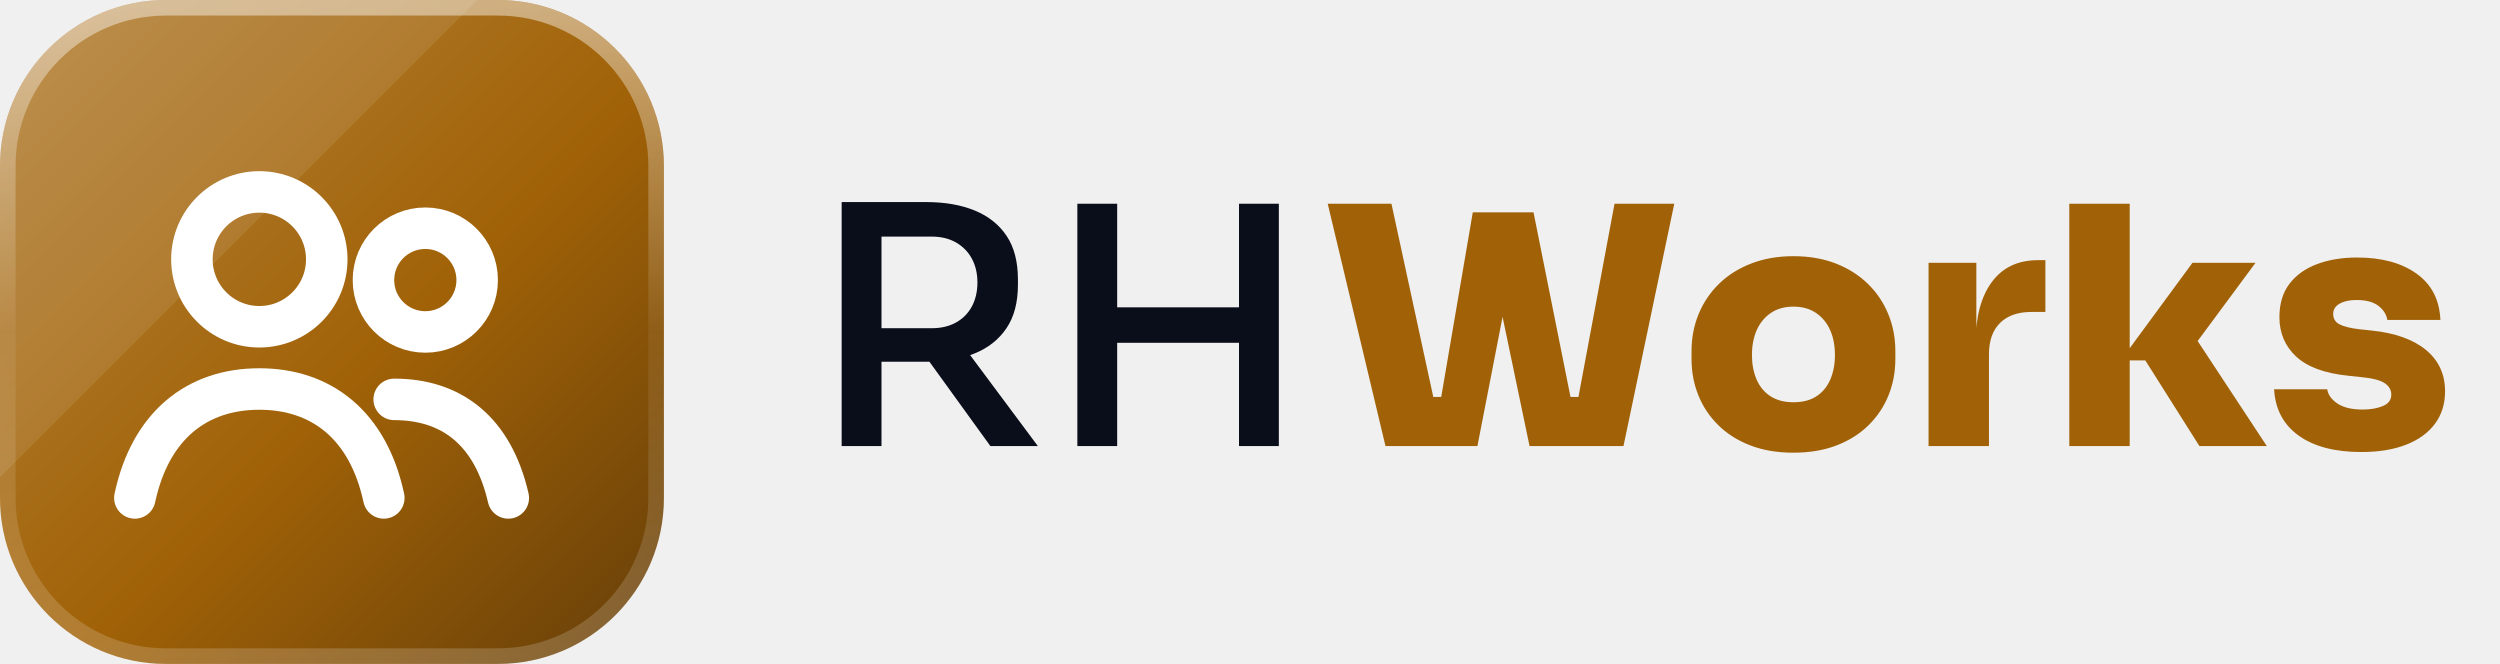
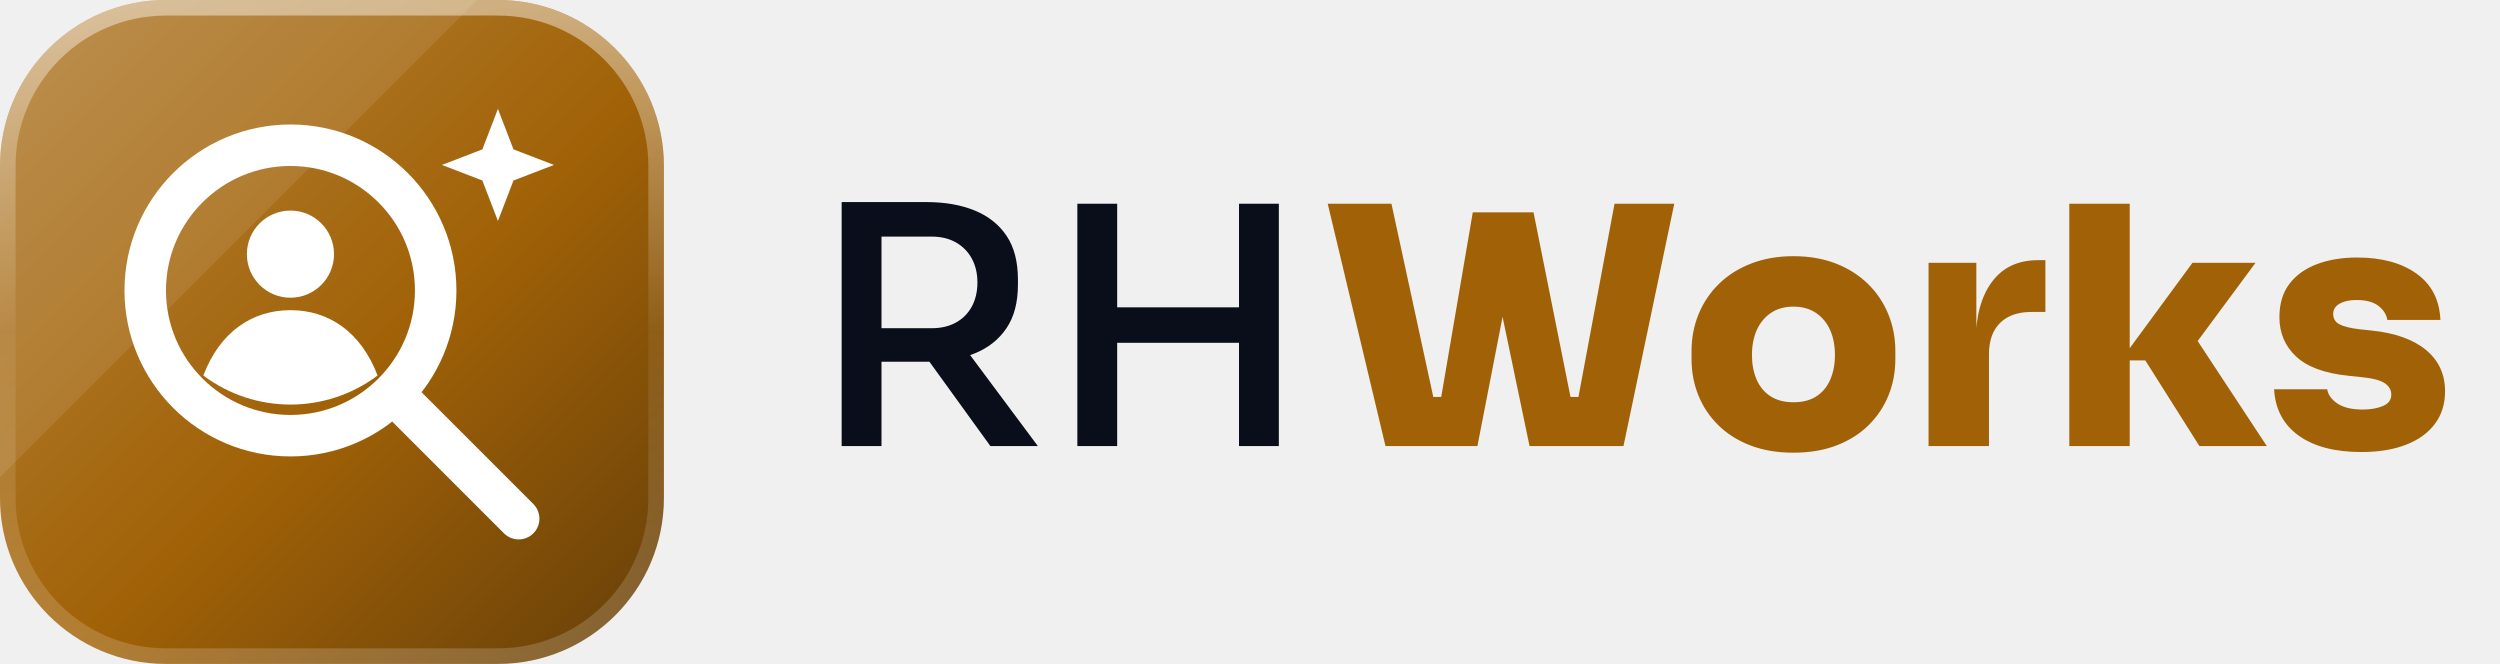
<svg xmlns="http://www.w3.org/2000/svg" viewBox="0 0 241 64" width="241" height="64" role="img" aria-label="RHWorks">
  <defs>
    <linearGradient id="lw-rhworks" x1="0" y1="0" x2="1" y2="1">
      <stop offset="0" stop-color="#B6853E" />
      <stop offset=".55" stop-color="#A16207" />
      <stop offset="1" stop-color="#663F09" />
    </linearGradient>
    <linearGradient id="lw-rhworksr" x1="0" y1="0" x2="0" y2="1">
      <stop offset="0" stop-color="#fff" stop-opacity=".45" />
      <stop offset=".5" stop-color="#fff" stop-opacity=".06" />
      <stop offset="1" stop-color="#fff" stop-opacity=".18" />
    </linearGradient>
  </defs>
  <rect width="64" height="64" rx="16" fill="url(#lw-rhworks)" />
  <path d="M0 16A16 16 0 0 1 16 0h30L0 46z" fill="#fff" opacity=".09" />
  <rect x=".75" y=".75" width="62.5" height="62.5" rx="15.25" fill="none" stroke="url(#lw-rhworksr)" stroke-width="1.5" />
  <g filter="none">
-     <circle fill="none" stroke="#fff" stroke-width="4" stroke-linecap="round" stroke-linejoin="round" cx="25" cy="25" r="6.5" />
-     <circle fill="none" stroke="#fff" stroke-width="4" stroke-linecap="round" stroke-linejoin="round" cx="41" cy="27" r="5" />
-     <path fill="none" stroke="#fff" stroke-width="4" stroke-linecap="round" stroke-linejoin="round" d="M13 48c1.5-7 6-10.5 12-10.5S35.5 41 37 48" />
-     <path fill="none" stroke="#fff" stroke-width="4" stroke-linecap="round" stroke-linejoin="round" d="M38 38.5c5.5 0 9.5 3 11 9.5" />
+     <circle fill="none" stroke="#fff" stroke-width="4" stroke-linecap="round" stroke-linejoin="round" cx="28" cy="28" r="14" />
+     <path fill="none" stroke="#fff" stroke-width="4" stroke-linecap="round" stroke-linejoin="round" d="M38.5 38.5 50 50" />
+     <circle cx="28" cy="24.5" r="4.2" fill="#fff" />
+     <path d="M19.6 36.2c1.6-4.2 4.7-6.3 8.4-6.3s6.8 2.1 8.4 6.3a14 14 0 0 1-16.8 0z" fill="#fff" />
+     <path d="M48 10.5l1.5 3.9 3.9 1.5-3.9 1.5L48 21.3l-1.5-3.9-3.9-1.5 3.9-1.5z" fill="#fff" />
  </g>
  <g transform="translate(78 0)">
    <path fill="#0A0D1A" d="M3.136 43.0V19.48H6.976V43.0ZM17.472 43.0 10.048 32.728H14.4L22.048 43.0ZM5.728 34.872V31.64H11.808Q13.184 31.64 14.176 31.08Q15.168 30.52 15.696 29.528Q16.224 28.536 16.224 27.224Q16.224 25.944 15.696 24.952Q15.168 23.96 14.176 23.384Q13.184 22.808 11.808 22.808H5.728V19.48H11.296Q13.984 19.48 15.968 20.296Q17.952 21.112 19.04 22.744Q20.128 24.376 20.128 26.936V27.448Q20.128 30.008 19.024 31.64Q17.92 33.272 15.952 34.072Q13.984 34.872 11.296 34.872ZM41.44 43.0V19.64H45.28V43.0ZM25.856 43.0V19.64H29.696V43.0ZM28.96 33.048V29.624H42.176V33.048Z" />
    <path fill="#A16207" d="M55.56 43.0 49.992 19.64H56.136L60.328 39.0L59.336 38.264H61.928L60.808 39.0L63.976 20.472H68.808L64.424 43.0ZM69.448 43.0 64.744 20.472H69.832L73.544 39.0L72.424 38.264H74.856L74.024 39.0L77.64 19.64H83.4L78.504 43.0ZM94.888 43.64Q92.552 43.64 90.728 42.936Q88.904 42.232 87.64 40.984Q86.376 39.736 85.72 38.104Q85.064 36.472 85.064 34.616V33.848Q85.064 31.928 85.752 30.264Q86.44 28.6 87.72 27.352Q89.0 26.104 90.824 25.4Q92.648 24.696 94.888 24.696Q97.16 24.696 98.968 25.4Q100.776 26.104 102.056 27.352Q103.336 28.6 104.024 30.264Q104.712 31.928 104.712 33.848V34.616Q104.712 36.472 104.056 38.104Q103.4 39.736 102.136 40.984Q100.872 42.232 99.048 42.936Q97.224 43.64 94.888 43.64ZM94.888 38.776Q96.232 38.776 97.112 38.2Q97.992 37.624 98.44 36.584Q98.888 35.544 98.888 34.232Q98.888 32.856 98.424 31.816Q97.96 30.776 97.064 30.168Q96.168 29.56 94.888 29.56Q93.608 29.56 92.712 30.168Q91.816 30.776 91.352 31.816Q90.888 32.856 90.888 34.232Q90.888 35.544 91.336 36.584Q91.784 37.624 92.68 38.2Q93.576 38.776 94.888 38.776ZM107.912 43.0V25.336H112.52V33.016H112.456Q112.456 29.304 114.008 27.192Q115.56 25.08 118.472 25.08H119.176V30.072H117.832Q115.88 30.072 114.808 31.128Q113.736 32.184 113.736 34.168V43.0ZM134.024 43.0 128.808 34.744H126.44L133.352 25.336H139.432L132.872 34.2V31.384L140.52 43.0ZM121.48 43.0V19.64H127.304V43.0ZM149.64 43.576Q145.8 43.576 143.592 41.992Q141.384 40.408 141.224 37.528H146.344Q146.472 38.328 147.336 38.904Q148.2 39.48 149.768 39.48Q150.888 39.48 151.704 39.144Q152.52 38.808 152.52 38.04Q152.52 37.368 151.88 36.936Q151.24 36.504 149.544 36.344L148.328 36.216Q144.936 35.864 143.336 34.36Q141.736 32.856 141.736 30.584Q141.736 28.632 142.696 27.368Q143.656 26.104 145.352 25.464Q147.048 24.824 149.224 24.824Q152.776 24.824 154.952 26.376Q157.128 27.928 157.256 30.84H152.136Q152.008 30.04 151.272 29.48Q150.536 28.92 149.16 28.92Q148.168 28.92 147.544 29.272Q146.92 29.624 146.92 30.264Q146.92 30.936 147.512 31.256Q148.104 31.576 149.416 31.736L150.632 31.864Q154.024 32.216 155.864 33.736Q157.704 35.256 157.704 37.72Q157.704 39.544 156.728 40.856Q155.752 42.168 153.944 42.872Q152.136 43.576 149.64 43.576Z" />
  </g>
</svg>
